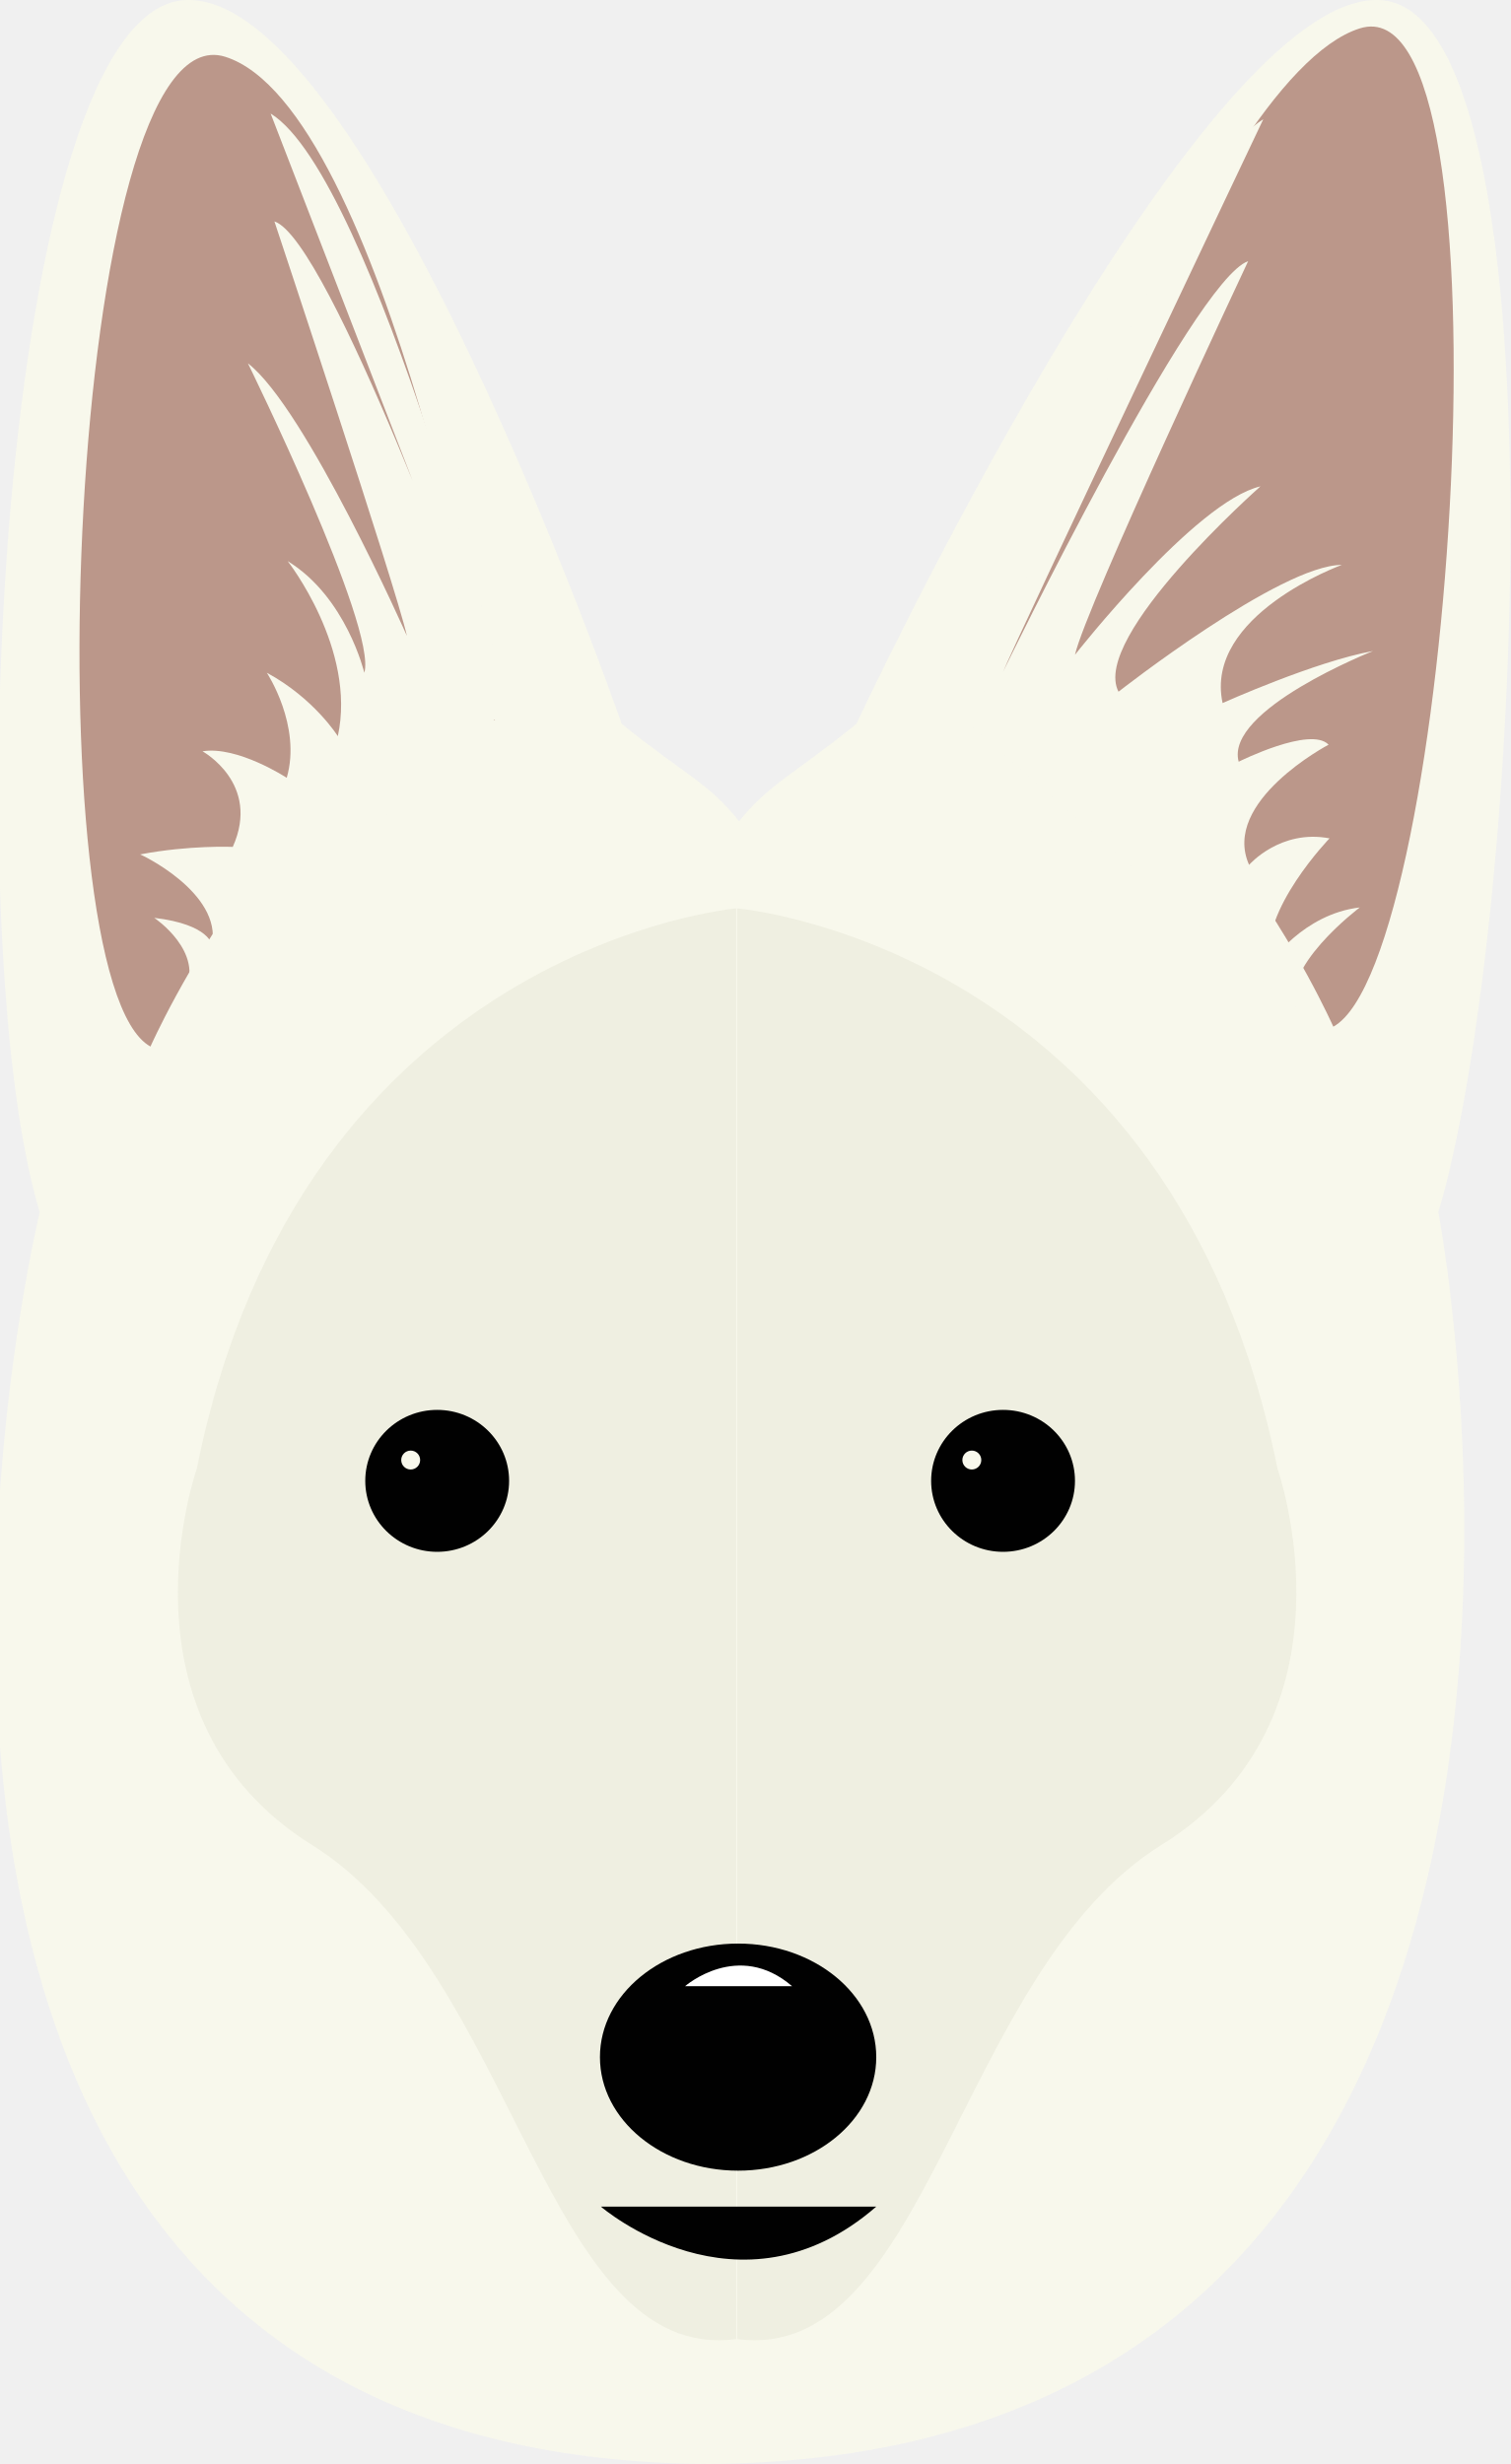
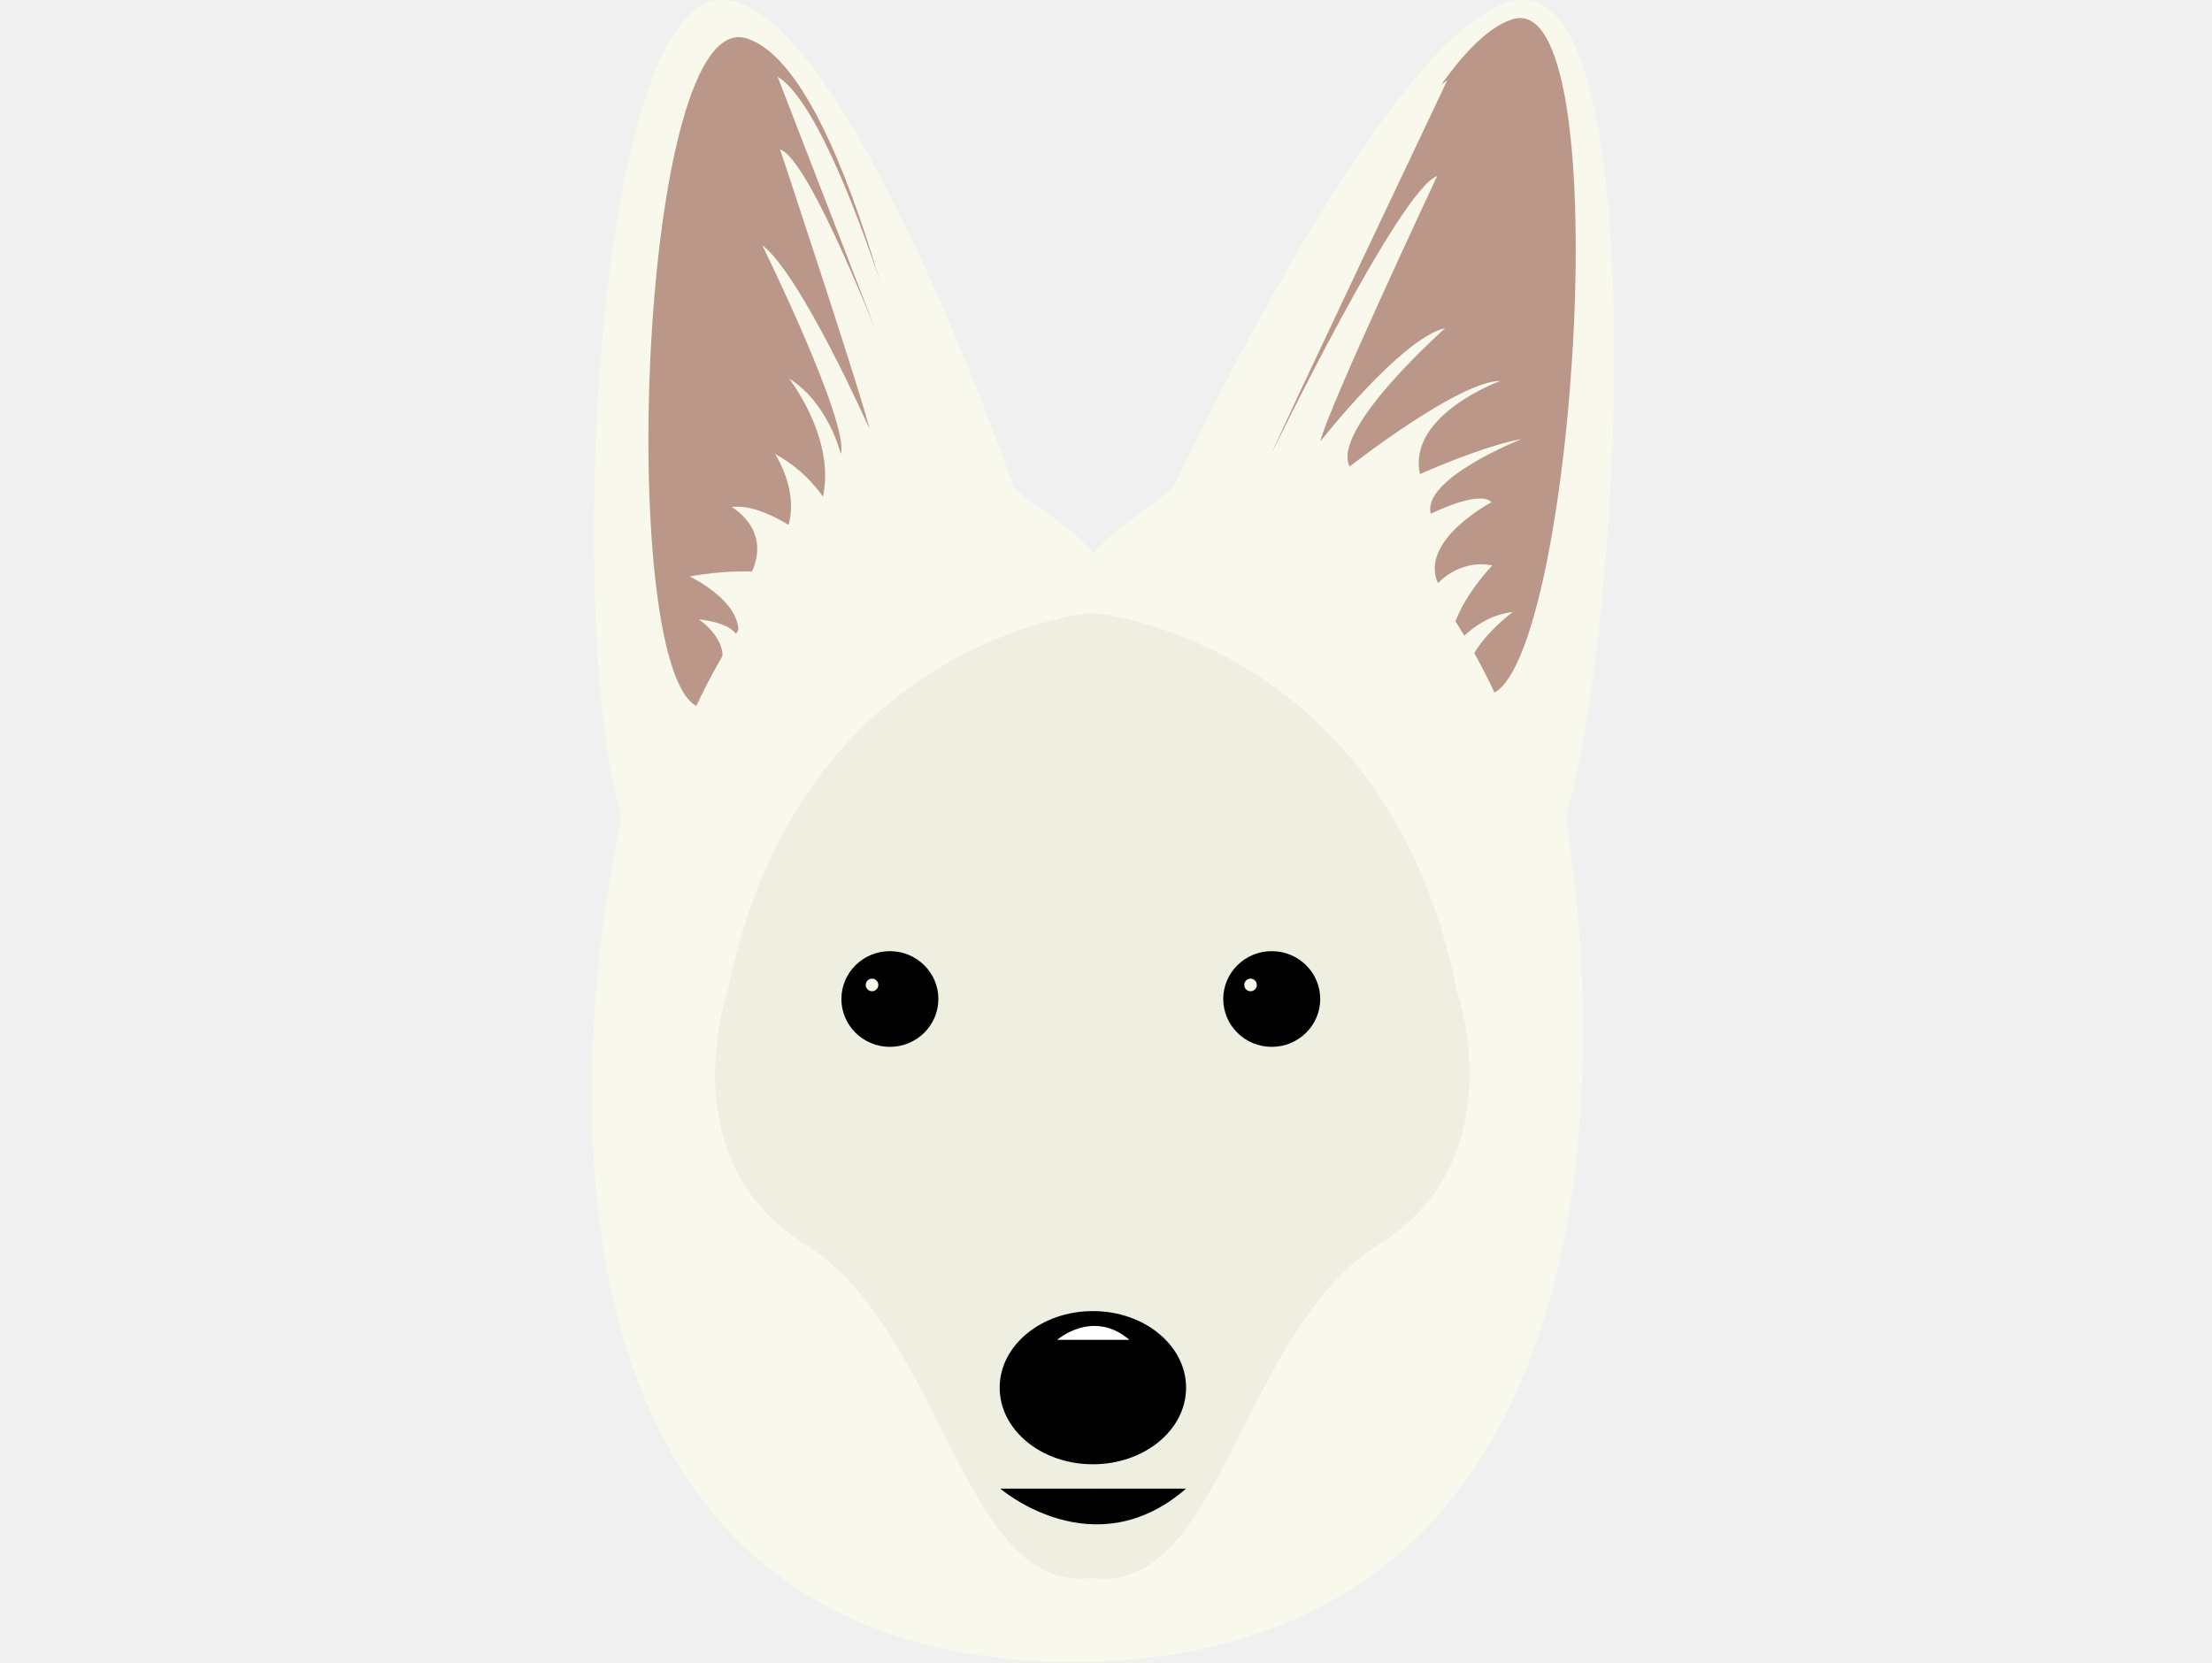
- <svg xmlns="http://www.w3.org/2000/svg" version="1.1" id="Layer_1" x="0px" y="0px" viewBox="0 0 159.6 260.4" enable-background="new 0 0 159.6 260.4" xml:space="preserve">
+ <svg xmlns="http://www.w3.org/2000/svg" version="1.1" id="Layer_1" x="0px" y="0px" viewBox="-220.1 0 1053.7 792" enable-background="new -220.1 0 1053.7 792" xml:space="preserve">
  <g>
-     <path fill="#F8F8EC" d="M152,128.1C160.8,98.8,165.6,0.6,145.7,0c-19.2-0.6-55.2,76.5-55.2,76.5c-6.4,5.2-9.3,6.4-12.4,10.3   c-3.1-4-6-5.1-12.4-10.3c0,0-26.8-77.1-46-76.5C-0.2,0.6-4.7,98.8,4.2,128.1c0,0-15.1,62.2,8.8,101.3c10.9,17.8,29.8,30.8,61.8,31   c32-0.2,51.6-13.2,63.3-31C163.9,190.3,152,128.1,152,128.1z" />
+     <path fill="#F8F8EC" d="M525.6,389.6C552.4,300.5,567,1.8,506.4,0C448-1.8,338.5,232.7,338.5,232.7c-19.5,15.8-28.3,19.5-37.7,31.3   c-9.4-12.2-18.2-15.5-37.7-31.3c0,0-81.5-234.5-139.9-232.7C62.7,1.8,49,300.5,76.1,389.6c0,0-45.9,189.2,26.8,308.1   c33.2,54.1,90.6,93.7,188,94.3c97.3-0.6,156.9-40.1,192.5-94.3C561.8,578.8,525.6,389.6,525.6,389.6z" />
    <g>
-       <path fill="#EFEFE1" d="M20.8,155.2c0,0-9.3,26.4,12.2,39.8c21.5,13.4,24.6,54.9,44.8,52.2V96C77.9,96,31.9,99.9,20.8,155.2z" />
-       <path fill="#EFEFE1" d="M135,155.2C123.9,99.9,77.9,96,77.9,96v151.2c20.2,2.7,23.3-38.8,44.8-52.2    C144.3,181.6,135,155.2,135,155.2z" />
+       <path fill="#EFEFE1" d="M126.6,472c0,0-28.3,80.3,37.1,121.1c65.4,40.8,74.8,167,136.3,158.8V292C300.2,292,160.3,303.8,126.6,472    z" />
+       <path fill="#EFEFE1" d="M473.9,472C440.1,303.8,300.2,292,300.2,292v459.9c61.4,8.2,70.9-118,136.3-158.8    C502.2,552.3,473.9,472,473.9,472z" />
    </g>
-     <ellipse fill="#010101" cx="78" cy="217.4" rx="14.6" ry="12" />
-     <path fill="none" stroke="#010101" stroke-width="3" stroke-miterlimit="10" d="M42.4,183.2" />
-     <path fill="none" stroke="#010101" stroke-width="3" stroke-miterlimit="10" d="M78,211.5" />
-     <ellipse fill="#010101" cx="46.2" cy="156.5" rx="7.6" ry="7.5" />
-     <ellipse fill="#010101" cx="106" cy="156.5" rx="7.6" ry="7.5" />
-     <path fill="#010101" d="M63.5,233.2c0,0,14.6,12.6,29.1,0" />
-     <path fill="#BB978A" d="M15.9,110.6c0,0,15.3-34.5,36.4-34.5c0,0-11.7-64.8-28.5-70.1S3.3,103.7,15.9,110.6z" />
-     <path fill="#BB978A" d="M140.9,108.5c0,0-15.3-34.5-36.4-34.5c0,0,22.4-65.7,39.2-71S153.5,101.6,140.9,108.5z" />
-     <path fill="#F8F8EC" d="M102.7,76.8c0,0,19.8-57.5,30.8-64.2c0,0-26.3,55.4-27.5,58.4c0,0,20.1-41.4,25.9-43.4   c0,0-17.2,36.6-18.3,41.6c0,0,12.7-16.2,19.6-17.8c0,0-18,15.9-15,21.7c0,0,17.1-13.4,23.6-13.4c0,0-14.6,5.3-12.6,14.6   c0,0,9.8-4.4,15.9-5.5c0,0-15.7,6.2-14.2,11.7c0,0,7.6-3.8,9.5-1.8c0,0-11.4,6-8.4,12.7c0,0,3.3-3.8,8.5-2.8   c0.1-0.1-7.4,7.6-6.3,13.2c0,0,3.5-5.2,9.5-5.9c0,0-8.8,6.6-6.6,11" />
-     <path fill="#F8F8EC" d="M53.8,74.7c0,0-14.3-56-25.2-62.7c0,0,20.8,53.8,22,56.9c0,0-15.8-43.6-21.6-45.5c0,0,12.9,38.8,14,43.8   c0,0-10.7-24.1-16.8-28.8c0,0,13.7,27.9,12.3,32.7c0,0-1.9-8-8.1-11.8c0,0,7.3,9.3,5.3,18.5c0,0-2.5-4-7.5-6.7   c0,0,3.7,5.6,2.1,11.1c0,0-5.2-3.4-8.9-2.8c0,0,6.2,3.4,3.2,10.1c0,0-4.6-0.2-9.8,0.8c-0.1-0.1,8.7,4,7.6,9.6c0,0-0.2-2.2-6.1-2.9   c0,0,5.4,3.6,3.2,7.9" />
-     <circle fill="#F8F8EC" cx="43.4" cy="154.3" r="1" />
-     <circle fill="#F8F8EC" cx="102.7" cy="154.3" r="1" />
-     <path fill="#FFFFFF" d="M72.4,209.9c0,0,5.6-4.9,11.3,0" />
+     <ellipse fill="#010101" cx="300.5" cy="661.2" rx="44.4" ry="36.5" />
+     <path fill="none" stroke="#010101" stroke-width="3" stroke-miterlimit="10" d="M192.2,557.2" />
+     <path fill="none" stroke="#010101" stroke-width="3" stroke-miterlimit="10" d="M300.5,643.3" />
+     <ellipse fill="#010101" cx="203.8" cy="476" rx="23.1" ry="22.8" />
+     <ellipse fill="#010101" cx="385.7" cy="476" rx="23.1" ry="22.8" />
+     <path fill="#010101" d="M256.4,709.3c0,0,44.4,38.3,88.5,0" />
+     <path fill="#BB978A" d="M111.6,336.4c0,0,46.5-104.9,110.7-104.9c0,0-35.6-197.1-86.7-213.2S73.3,315.4,111.6,336.4z" />
+     <path fill="#BB978A" d="M491.8,330c0,0-46.5-104.9-110.7-104.9c0,0,68.1-199.8,119.2-215.9S530.2,309,491.8,330z" />
+     <path fill="#F8F8EC" d="M375.6,233.6c0,0,60.2-174.9,93.7-195.3c0,0-80,168.5-83.6,177.6c0,0,61.1-125.9,78.8-132   c0,0-52.3,111.3-55.7,126.5c0,0,38.6-49.3,59.6-54.1c0,0-54.7,48.4-45.6,66c0,0,52-40.8,71.8-40.8c0,0-44.4,16.1-38.3,44.4   c0,0,29.8-13.4,48.4-16.7c0,0-47.8,18.9-43.2,35.6c0,0,23.1-11.6,28.9-5.5c0,0-34.7,18.2-25.5,38.6c0,0,10-11.6,25.9-8.5   c0.3-0.3-22.5,23.1-19.2,40.1c0,0,10.6-15.8,28.9-17.9c0,0-26.8,20.1-20.1,33.5" />
+     <path fill="#F8F8EC" d="M226.9,227.2c0,0-43.5-170.3-76.6-190.7c0,0,63.3,163.6,66.9,173.1c0,0-48.1-132.6-65.7-138.4   c0,0,39.2,118,42.6,133.2c0,0-32.5-73.3-51.1-87.6c0,0,41.7,84.9,37.4,99.5c0,0-5.8-24.3-24.6-35.9c0,0,22.2,28.3,16.1,56.3   c0,0-7.6-12.2-22.8-20.4c0,0,11.3,17,6.4,33.8c0,0-15.8-10.3-27.1-8.5c0,0,18.9,10.3,9.7,30.7c0,0-14-0.6-29.8,2.4   c-0.3-0.3,26.5,12.2,23.1,29.2c0,0-0.6-6.7-18.6-8.8c0,0,16.4,10.9,9.7,24" />
+     <circle fill="#F8F8EC" cx="195.3" cy="469.3" r="3" />
+     <circle fill="#F8F8EC" cx="375.6" cy="469.3" r="3" />
+     <path fill="#FFFFFF" d="M283.5,638.4c0,0,17-14.9,34.4,0" />
  </g>
</svg>
